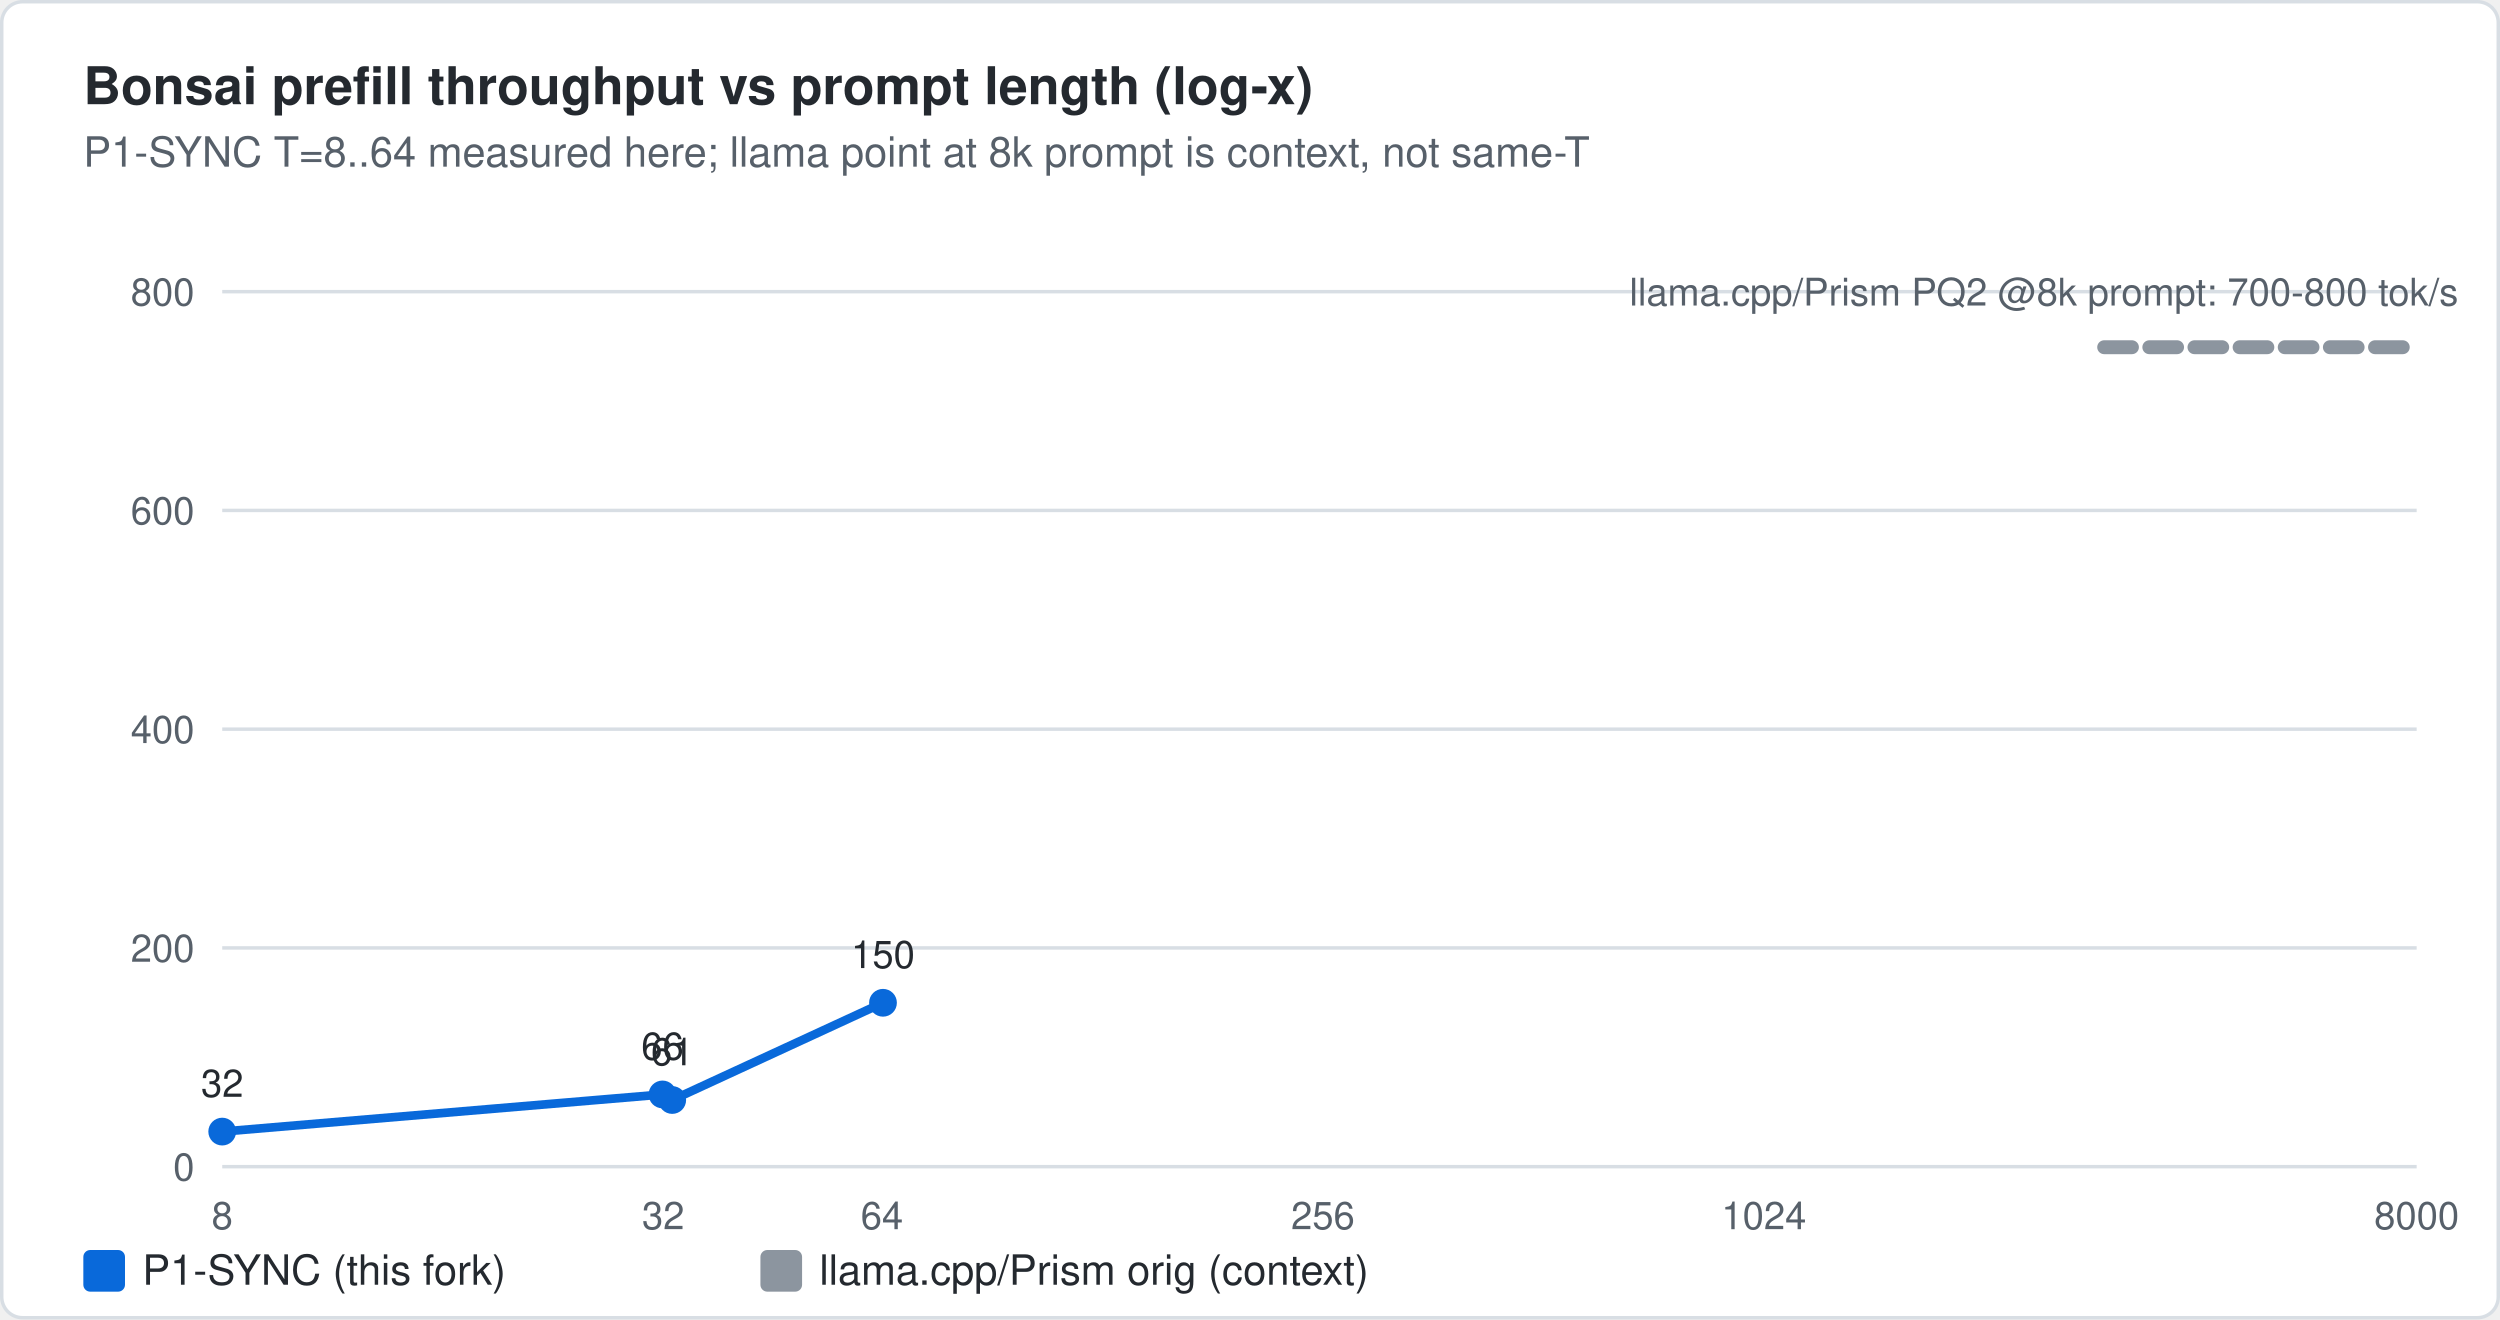
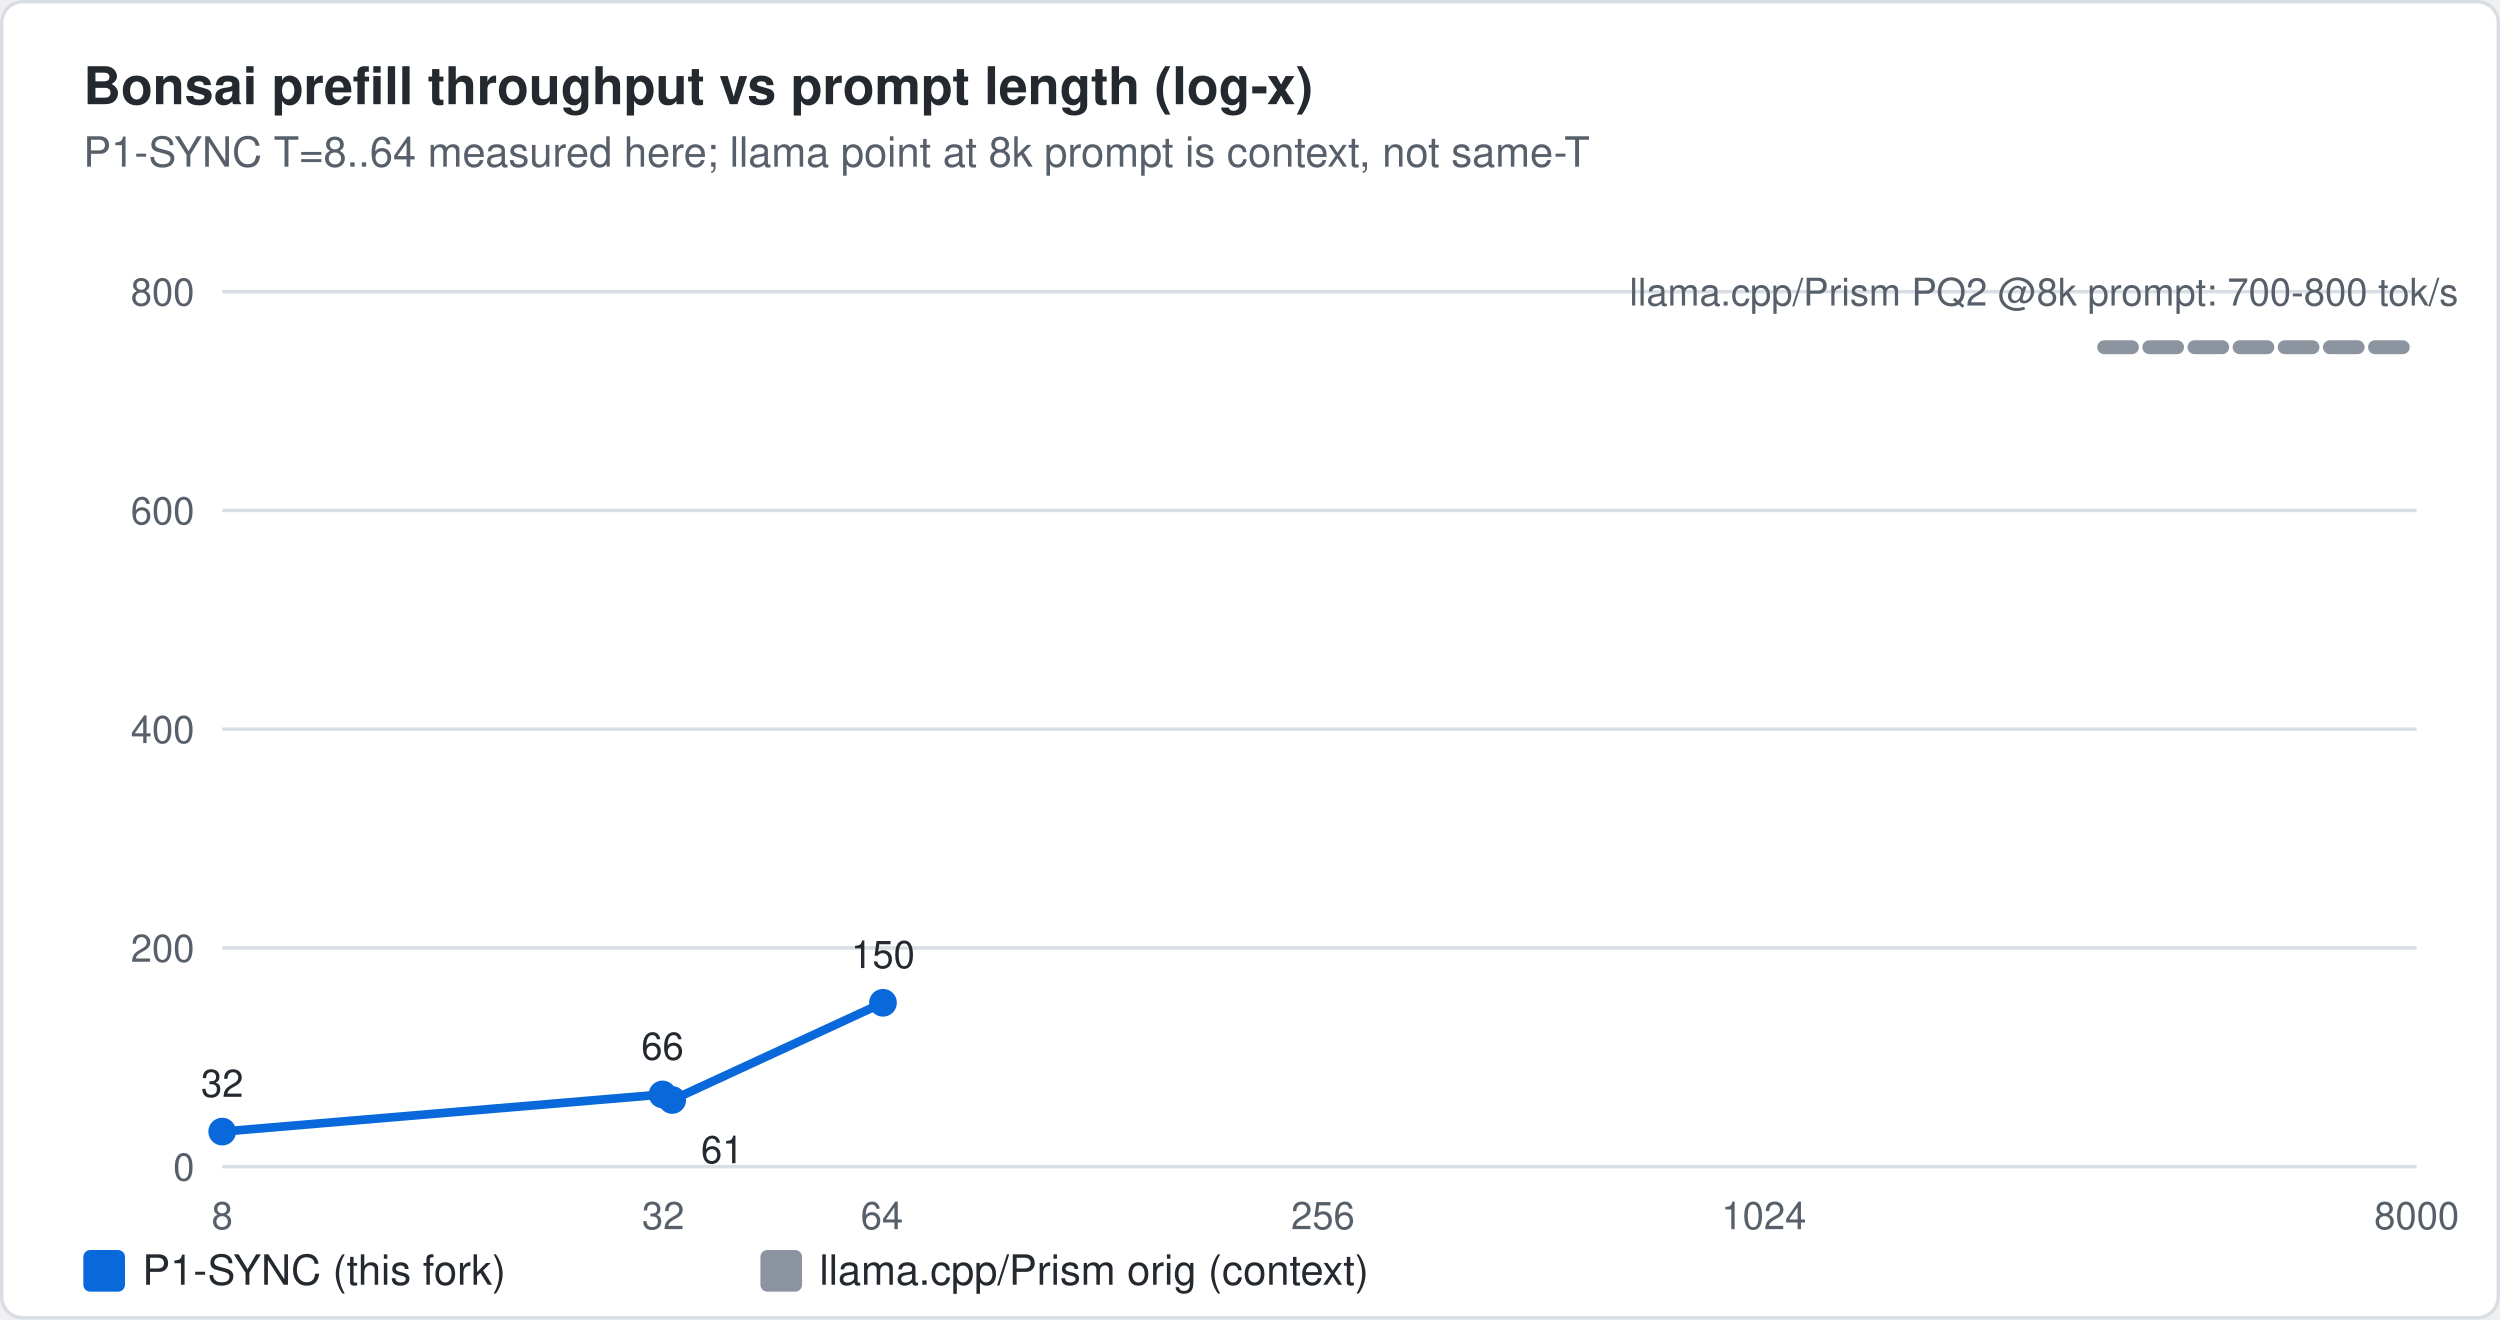
<svg xmlns="http://www.w3.org/2000/svg" width="720" height="380" viewBox="0 0 720 380" role="img" aria-label="Bonsai prefill tok/s vs prompt length (log-x)">
  <rect x="0.5" y="0.5" width="719" height="379" rx="6" fill="#ffffff" stroke="#d8dee4" />
  <text x="24" y="30" font-size="15" font-weight="600" fill="#24292f" font-family="-apple-system,BlinkMacSystemFont,'Segoe UI',Helvetica,Arial,sans-serif">Bonsai prefill throughput vs prompt length (log-x)</text>
  <text x="24" y="48" font-size="12" fill="#57606a" font-family="-apple-system,BlinkMacSystemFont,'Segoe UI',Helvetica,Arial,sans-serif">P1-SYNC T=8..64 measured here; llama point at 8k prompt is context, not same-T</text>
  <line x1="64" y1="336" x2="696" y2="336" stroke="#d8dee4" />
  <text x="56" y="340" font-size="11" text-anchor="end" fill="#57606a" font-family="-apple-system,BlinkMacSystemFont,'Segoe UI',Helvetica,Arial,sans-serif">0</text>
  <line x1="64" y1="273" x2="696" y2="273" stroke="#d8dee4" />
  <text x="56" y="277" font-size="11" text-anchor="end" fill="#57606a" font-family="-apple-system,BlinkMacSystemFont,'Segoe UI',Helvetica,Arial,sans-serif">200</text>
  <line x1="64" y1="210" x2="696" y2="210" stroke="#d8dee4" />
  <text x="56" y="214" font-size="11" text-anchor="end" fill="#57606a" font-family="-apple-system,BlinkMacSystemFont,'Segoe UI',Helvetica,Arial,sans-serif">400</text>
  <line x1="64" y1="147" x2="696" y2="147" stroke="#d8dee4" />
  <text x="56" y="151" font-size="11" text-anchor="end" fill="#57606a" font-family="-apple-system,BlinkMacSystemFont,'Segoe UI',Helvetica,Arial,sans-serif">600</text>
  <line x1="64" y1="84" x2="696" y2="84" stroke="#d8dee4" />
  <text x="56" y="88" font-size="11" text-anchor="end" fill="#57606a" font-family="-apple-system,BlinkMacSystemFont,'Segoe UI',Helvetica,Arial,sans-serif">800</text>
  <text x="64" y="354" font-size="11" text-anchor="middle" fill="#57606a" font-family="-apple-system,BlinkMacSystemFont,'Segoe UI',Helvetica,Arial,sans-serif">8</text>
  <text x="191" y="354" font-size="11" text-anchor="middle" fill="#57606a" font-family="-apple-system,BlinkMacSystemFont,'Segoe UI',Helvetica,Arial,sans-serif">32</text>
  <text x="254" y="354" font-size="11" text-anchor="middle" fill="#57606a" font-family="-apple-system,BlinkMacSystemFont,'Segoe UI',Helvetica,Arial,sans-serif">64</text>
  <text x="381" y="354" font-size="11" text-anchor="middle" fill="#57606a" font-family="-apple-system,BlinkMacSystemFont,'Segoe UI',Helvetica,Arial,sans-serif">256</text>
  <text x="508" y="354" font-size="11" text-anchor="middle" fill="#57606a" font-family="-apple-system,BlinkMacSystemFont,'Segoe UI',Helvetica,Arial,sans-serif">1024</text>
  <text x="696" y="354" font-size="11" text-anchor="middle" fill="#57606a" font-family="-apple-system,BlinkMacSystemFont,'Segoe UI',Helvetica,Arial,sans-serif">8000</text>
  <polyline points="64.0,325.9 190.8,315.2 193.6,316.8 254.3,288.8" fill="none" stroke="#0969da" stroke-width="2.5" />
  <circle cx="64.0" cy="325.9" r="4" fill="#0969da" />
  <text x="64.0" y="315.9" font-size="11" text-anchor="middle" fill="#24292f" font-family="-apple-system,BlinkMacSystemFont,'Segoe UI',Helvetica,Arial,sans-serif">32</text>
  <circle cx="190.8" cy="315.2" r="4" fill="#0969da" />
  <text x="190.8" y="305.2" font-size="11" text-anchor="middle" fill="#24292f" font-family="-apple-system,BlinkMacSystemFont,'Segoe UI',Helvetica,Arial,sans-serif">66</text>
  <circle cx="193.6" cy="316.8" r="4" fill="#0969da" />
-   <text x="193.6" y="306.8" font-size="11" text-anchor="middle" fill="#24292f" font-family="-apple-system,BlinkMacSystemFont,'Segoe UI',Helvetica,Arial,sans-serif">61</text>
+   <text x="208" y="335" font-size="11" text-anchor="middle" fill="#24292f" font-family="-apple-system,BlinkMacSystemFont,'Segoe UI',Helvetica,Arial,sans-serif">61</text>
  <circle cx="254.3" cy="288.8" r="4" fill="#0969da" />
  <text x="254.3" y="278.8" font-size="11" text-anchor="middle" fill="#24292f" font-family="-apple-system,BlinkMacSystemFont,'Segoe UI',Helvetica,Arial,sans-serif">150</text>
  <line x1="606" y1="100" x2="696" y2="100" stroke="#8c959f" stroke-width="4" stroke-linecap="round" stroke-dasharray="8 5" />
  <text x="708" y="88" font-size="11" text-anchor="end" fill="#57606a" font-family="-apple-system,BlinkMacSystemFont,'Segoe UI',Helvetica,Arial,sans-serif">llama.cpp/Prism PQ2 @8k prompt: 700-800 tok/s</text>
  <rect x="24" y="360" width="12" height="12" rx="2" fill="#0969da" />
  <text x="41" y="370" font-size="12" fill="#24292f" font-family="-apple-system,BlinkMacSystemFont,'Segoe UI',Helvetica,Arial,sans-serif">P1-SYNC (this fork)</text>
  <rect x="219" y="360" width="12" height="12" rx="2" fill="#8c959f" />
  <text x="236" y="370" font-size="12" fill="#24292f" font-family="-apple-system,BlinkMacSystemFont,'Segoe UI',Helvetica,Arial,sans-serif">llama.cpp/Prism orig (context)</text>
</svg>
